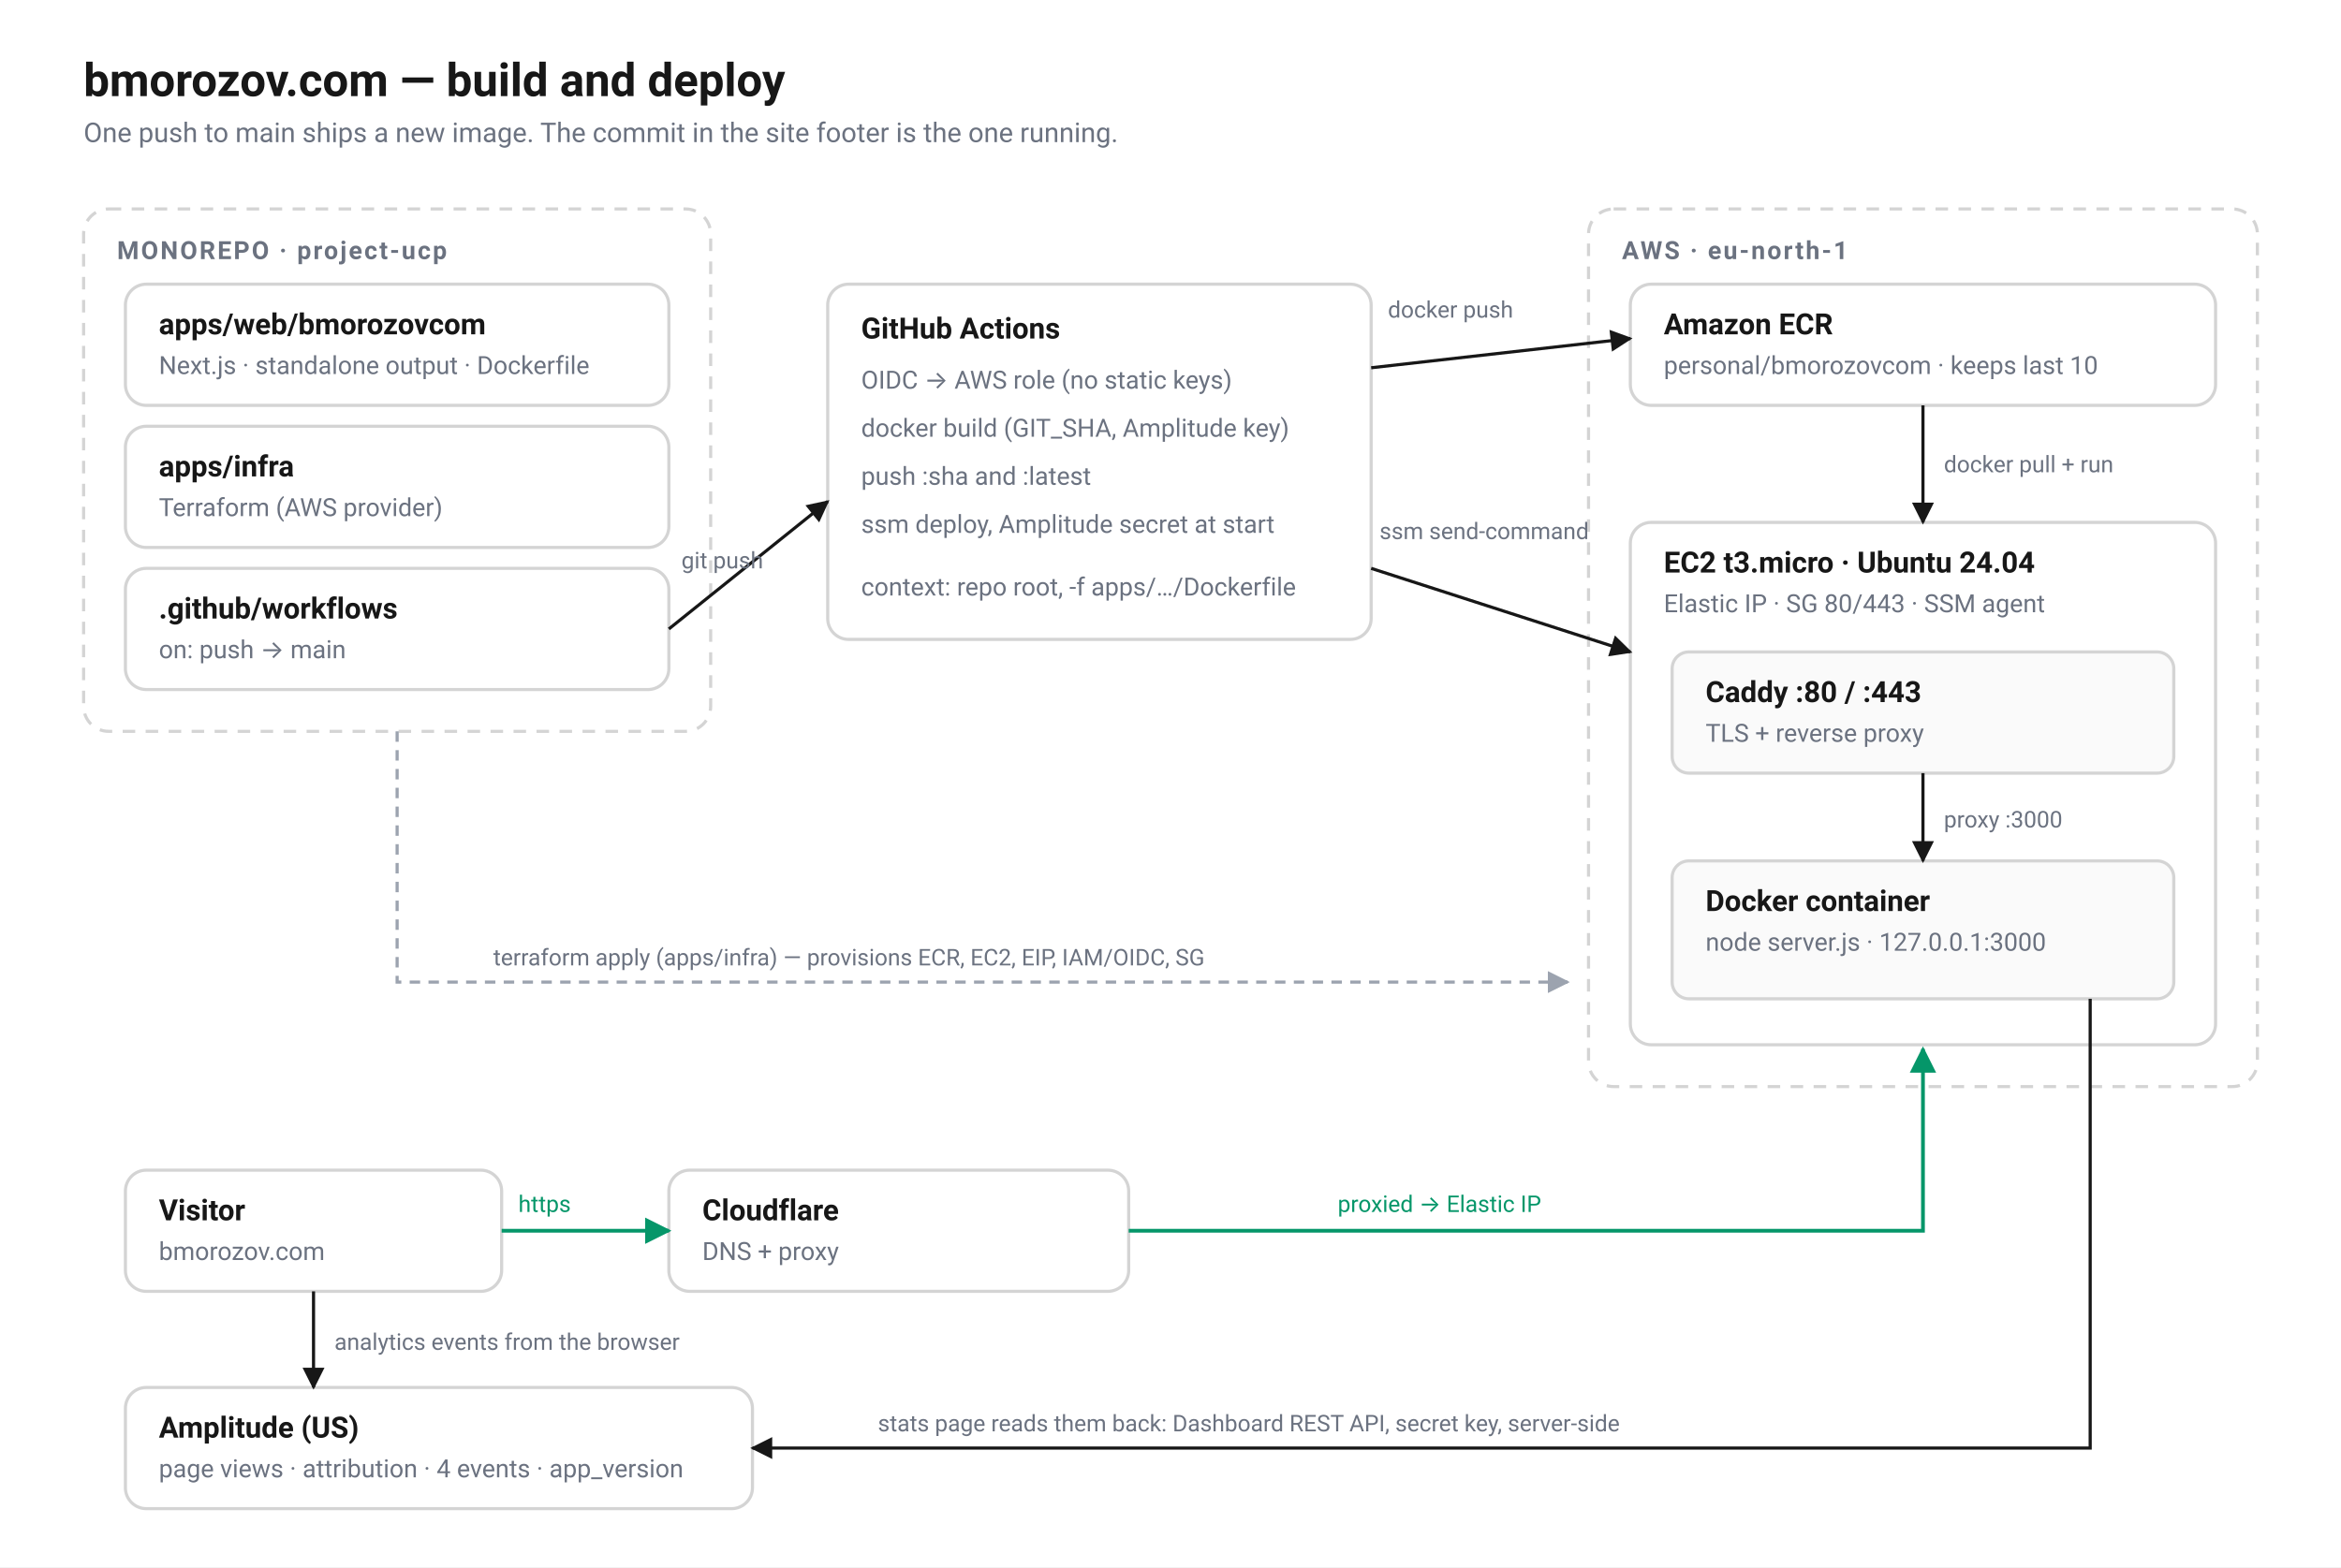
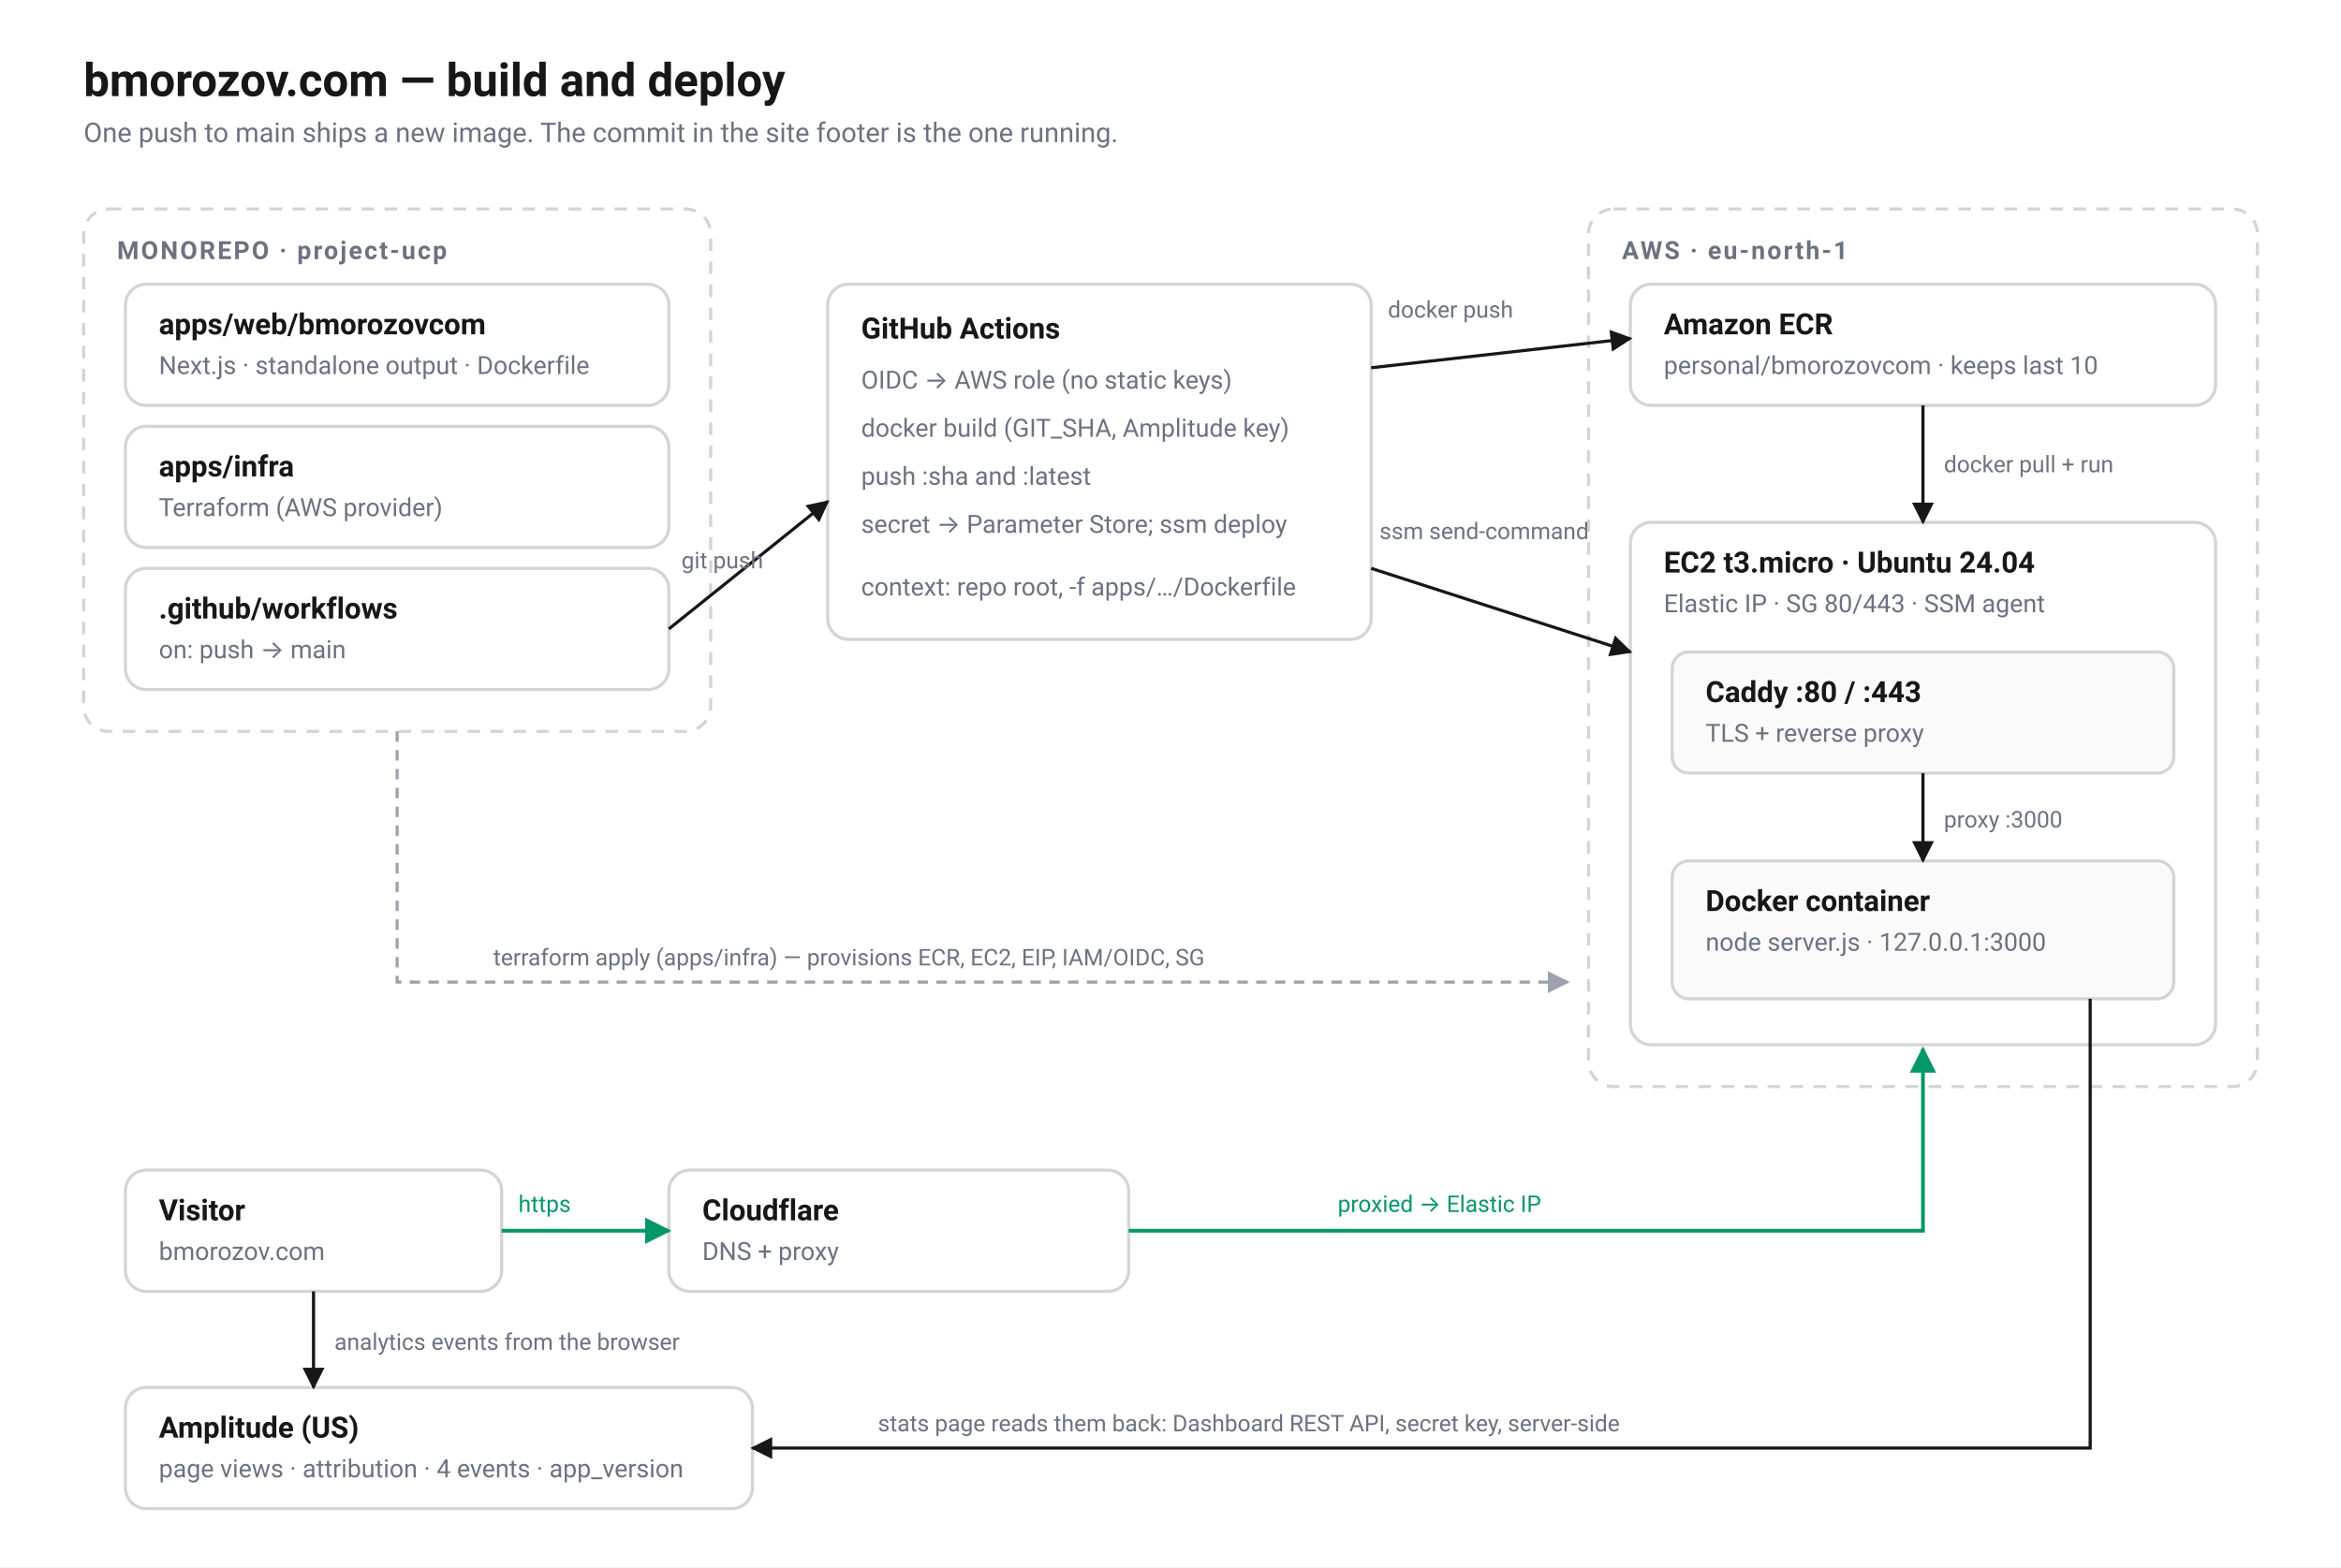
<svg xmlns="http://www.w3.org/2000/svg" viewBox="0 0 1120 750" width="1120" height="750" role="img" aria-labelledby="title desc">
  <style>
    text { font-family: ui-sans-serif, system-ui, -apple-system, "Segoe UI", Roboto, sans-serif; fill: #171717; }
    .h { font-size: 22px; font-weight: 650; }
    .sub { font-size: 13px; fill: #6b7280; }
    .box-title { font-size: 14px; font-weight: 620; }
    .box-sub { font-size: 12px; fill: #6b7280; }
    .group-title { font-size: 12px; font-weight: 620; fill: #6b7280; letter-spacing: 0.08em; }
    .edge-label { font-size: 11px; fill: #6b7280; }
    .box { fill: #ffffff; stroke: #d4d4d4; stroke-width: 1.5; }
    .inner { fill: #fafafa; stroke: #d4d4d4; stroke-width: 1.5; }
    .group { fill: none; stroke: #d4d4d4; stroke-width: 1.5; stroke-dasharray: 6 5; }
    .edge { stroke: #171717; stroke-width: 1.5; fill: none; }
    .edge-dim { stroke: #9ca3af; stroke-width: 1.5; fill: none; stroke-dasharray: 5 4; }
    .edge-live { stroke: #059669; stroke-width: 1.8; fill: none; }
    .live-text { fill: #059669; }
  </style>
  <defs>
    <marker id="arrow" viewBox="0 0 10 10" refX="9" refY="5" markerWidth="7" markerHeight="7" orient="auto-start-reverse">
      <path d="M 0 0 L 10 5 L 0 10 z" fill="#171717" />
    </marker>
    <marker id="arrow-dim" viewBox="0 0 10 10" refX="9" refY="5" markerWidth="7" markerHeight="7" orient="auto-start-reverse">
      <path d="M 0 0 L 10 5 L 0 10 z" fill="#9ca3af" />
    </marker>
    <marker id="arrow-live" viewBox="0 0 10 10" refX="9" refY="5" markerWidth="7" markerHeight="7" orient="auto-start-reverse">
      <path d="M 0 0 L 10 5 L 0 10 z" fill="#059669" />
    </marker>
  </defs>
  <rect width="1120" height="750" fill="#ffffff" />
  <text class="h" x="40" y="46">bmorozov.com — build and deploy</text>
  <text class="sub" x="40" y="68">One push to main ships a new image. The commit in the site footer is the one running.</text>
  <rect class="group" x="40" y="100" width="300" height="250" rx="12" />
  <text class="group-title" x="56" y="124">MONOREPO · project-ucp</text>
  <rect class="box" x="60" y="136" width="260" height="58" rx="10" />
  <text class="box-title" x="76" y="160">apps/web/bmorozovcom</text>
  <text class="box-sub" x="76" y="179">Next.js · standalone output · Dockerfile</text>
  <rect class="box" x="60" y="204" width="260" height="58" rx="10" />
  <text class="box-title" x="76" y="228">apps/infra</text>
  <text class="box-sub" x="76" y="247">Terraform (AWS provider)</text>
  <rect class="box" x="60" y="272" width="260" height="58" rx="10" />
  <text class="box-title" x="76" y="296">.github/workflows</text>
  <text class="box-sub" x="76" y="315">on: push → main</text>
  <rect class="box" x="396" y="136" width="260" height="170" rx="10" />
  <text class="box-title" x="412" y="162">GitHub Actions</text>
  <text class="box-sub" x="412" y="186">OIDC → AWS role (no static keys)</text>
  <text class="box-sub" x="412" y="209">docker build (GIT_SHA, Amplitude key)</text>
  <text class="box-sub" x="412" y="232">push :sha and :latest</text>
-   <text class="box-sub" x="412" y="255">ssm deploy, Amplitude secret at start</text>
+   <text class="box-sub" x="412" y="255">secret → Parameter Store; ssm deploy</text>
  <text class="box-sub" x="412" y="285">context: repo root, -f apps/…/Dockerfile</text>
  <rect class="group" x="760" y="100" width="320" height="420" rx="12" />
  <text class="group-title" x="776" y="124">AWS · eu-north-1</text>
  <rect class="box" x="780" y="136" width="280" height="58" rx="10" />
  <text class="box-title" x="796" y="160">Amazon ECR</text>
  <text class="box-sub" x="796" y="179">personal/bmorozovcom · keeps last 10</text>
  <rect class="box" x="780" y="250" width="280" height="250" rx="10" />
  <text class="box-title" x="796" y="274">EC2 t3.micro · Ubuntu 24.04</text>
  <text class="box-sub" x="796" y="293">Elastic IP · SG 80/443 · SSM agent</text>
  <rect class="inner" x="800" y="312" width="240" height="58" rx="8" />
  <text class="box-title" x="816" y="336">Caddy :80 / :443</text>
  <text class="box-sub" x="816" y="355">TLS + reverse proxy</text>
  <rect class="inner" x="800" y="412" width="240" height="66" rx="8" />
  <text class="box-title" x="816" y="436">Docker container</text>
  <text class="box-sub" x="816" y="455">node server.js · 127.0.0.1:3000</text>
  <rect class="box" x="60" y="560" width="180" height="58" rx="10" />
  <text class="box-title" x="76" y="584">Visitor</text>
  <text class="box-sub" x="76" y="603">bmorozov.com</text>
  <rect class="box" x="320" y="560" width="220" height="58" rx="10" />
  <text class="box-title" x="336" y="584">Cloudflare</text>
  <text class="box-sub" x="336" y="603">DNS + proxy</text>
  <rect class="box" x="60" y="664" width="300" height="58" rx="10" />
  <text class="box-title" x="76" y="688">Amplitude (US)</text>
  <text class="box-sub" x="76" y="707">page views · attribution · 4 events · app_version</text>
  <path class="edge" d="M 320 301 L 396 240" marker-end="url(#arrow)" />
  <text class="edge-label" x="326" y="272">git push</text>
  <path class="edge" d="M 656 176 L 780 162" marker-end="url(#arrow)" />
  <text class="edge-label" x="664" y="152">docker push</text>
  <path class="edge" d="M 656 272 L 780 312" marker-end="url(#arrow)" />
  <text class="edge-label" x="660" y="258">ssm send-command</text>
  <path class="edge" d="M 920 194 L 920 250" marker-end="url(#arrow)" />
  <text class="edge-label" x="930" y="226">docker pull + run</text>
  <path class="edge" d="M 920 370 L 920 412" marker-end="url(#arrow)" />
  <text class="edge-label" x="930" y="396">proxy :3000</text>
  <path class="edge-live" d="M 240 589 L 320 589" marker-end="url(#arrow-live)" />
  <text class="edge-label live-text" x="248" y="580">https</text>
  <path class="edge-live" d="M 540 589 L 920 589 L 920 502" marker-end="url(#arrow-live)" />
  <text class="edge-label live-text" x="640" y="580">proxied → Elastic IP</text>
  <path class="edge" d="M 150 618 L 150 664" marker-end="url(#arrow)" />
  <text class="edge-label" x="160" y="646">analytics events from the browser</text>
  <path class="edge" d="M 1000 478 L 1000 693 L 360 693" marker-end="url(#arrow)" />
  <text class="edge-label" x="420" y="685">stats page reads them back: Dashboard REST API, secret key, server-side</text>
  <path class="edge-dim" d="M 190 350 L 190 470 L 750 470" marker-end="url(#arrow-dim)" />
  <text class="edge-label" x="236" y="462">terraform apply (apps/infra) — provisions ECR, EC2, EIP, IAM/OIDC, SG</text>
</svg>
